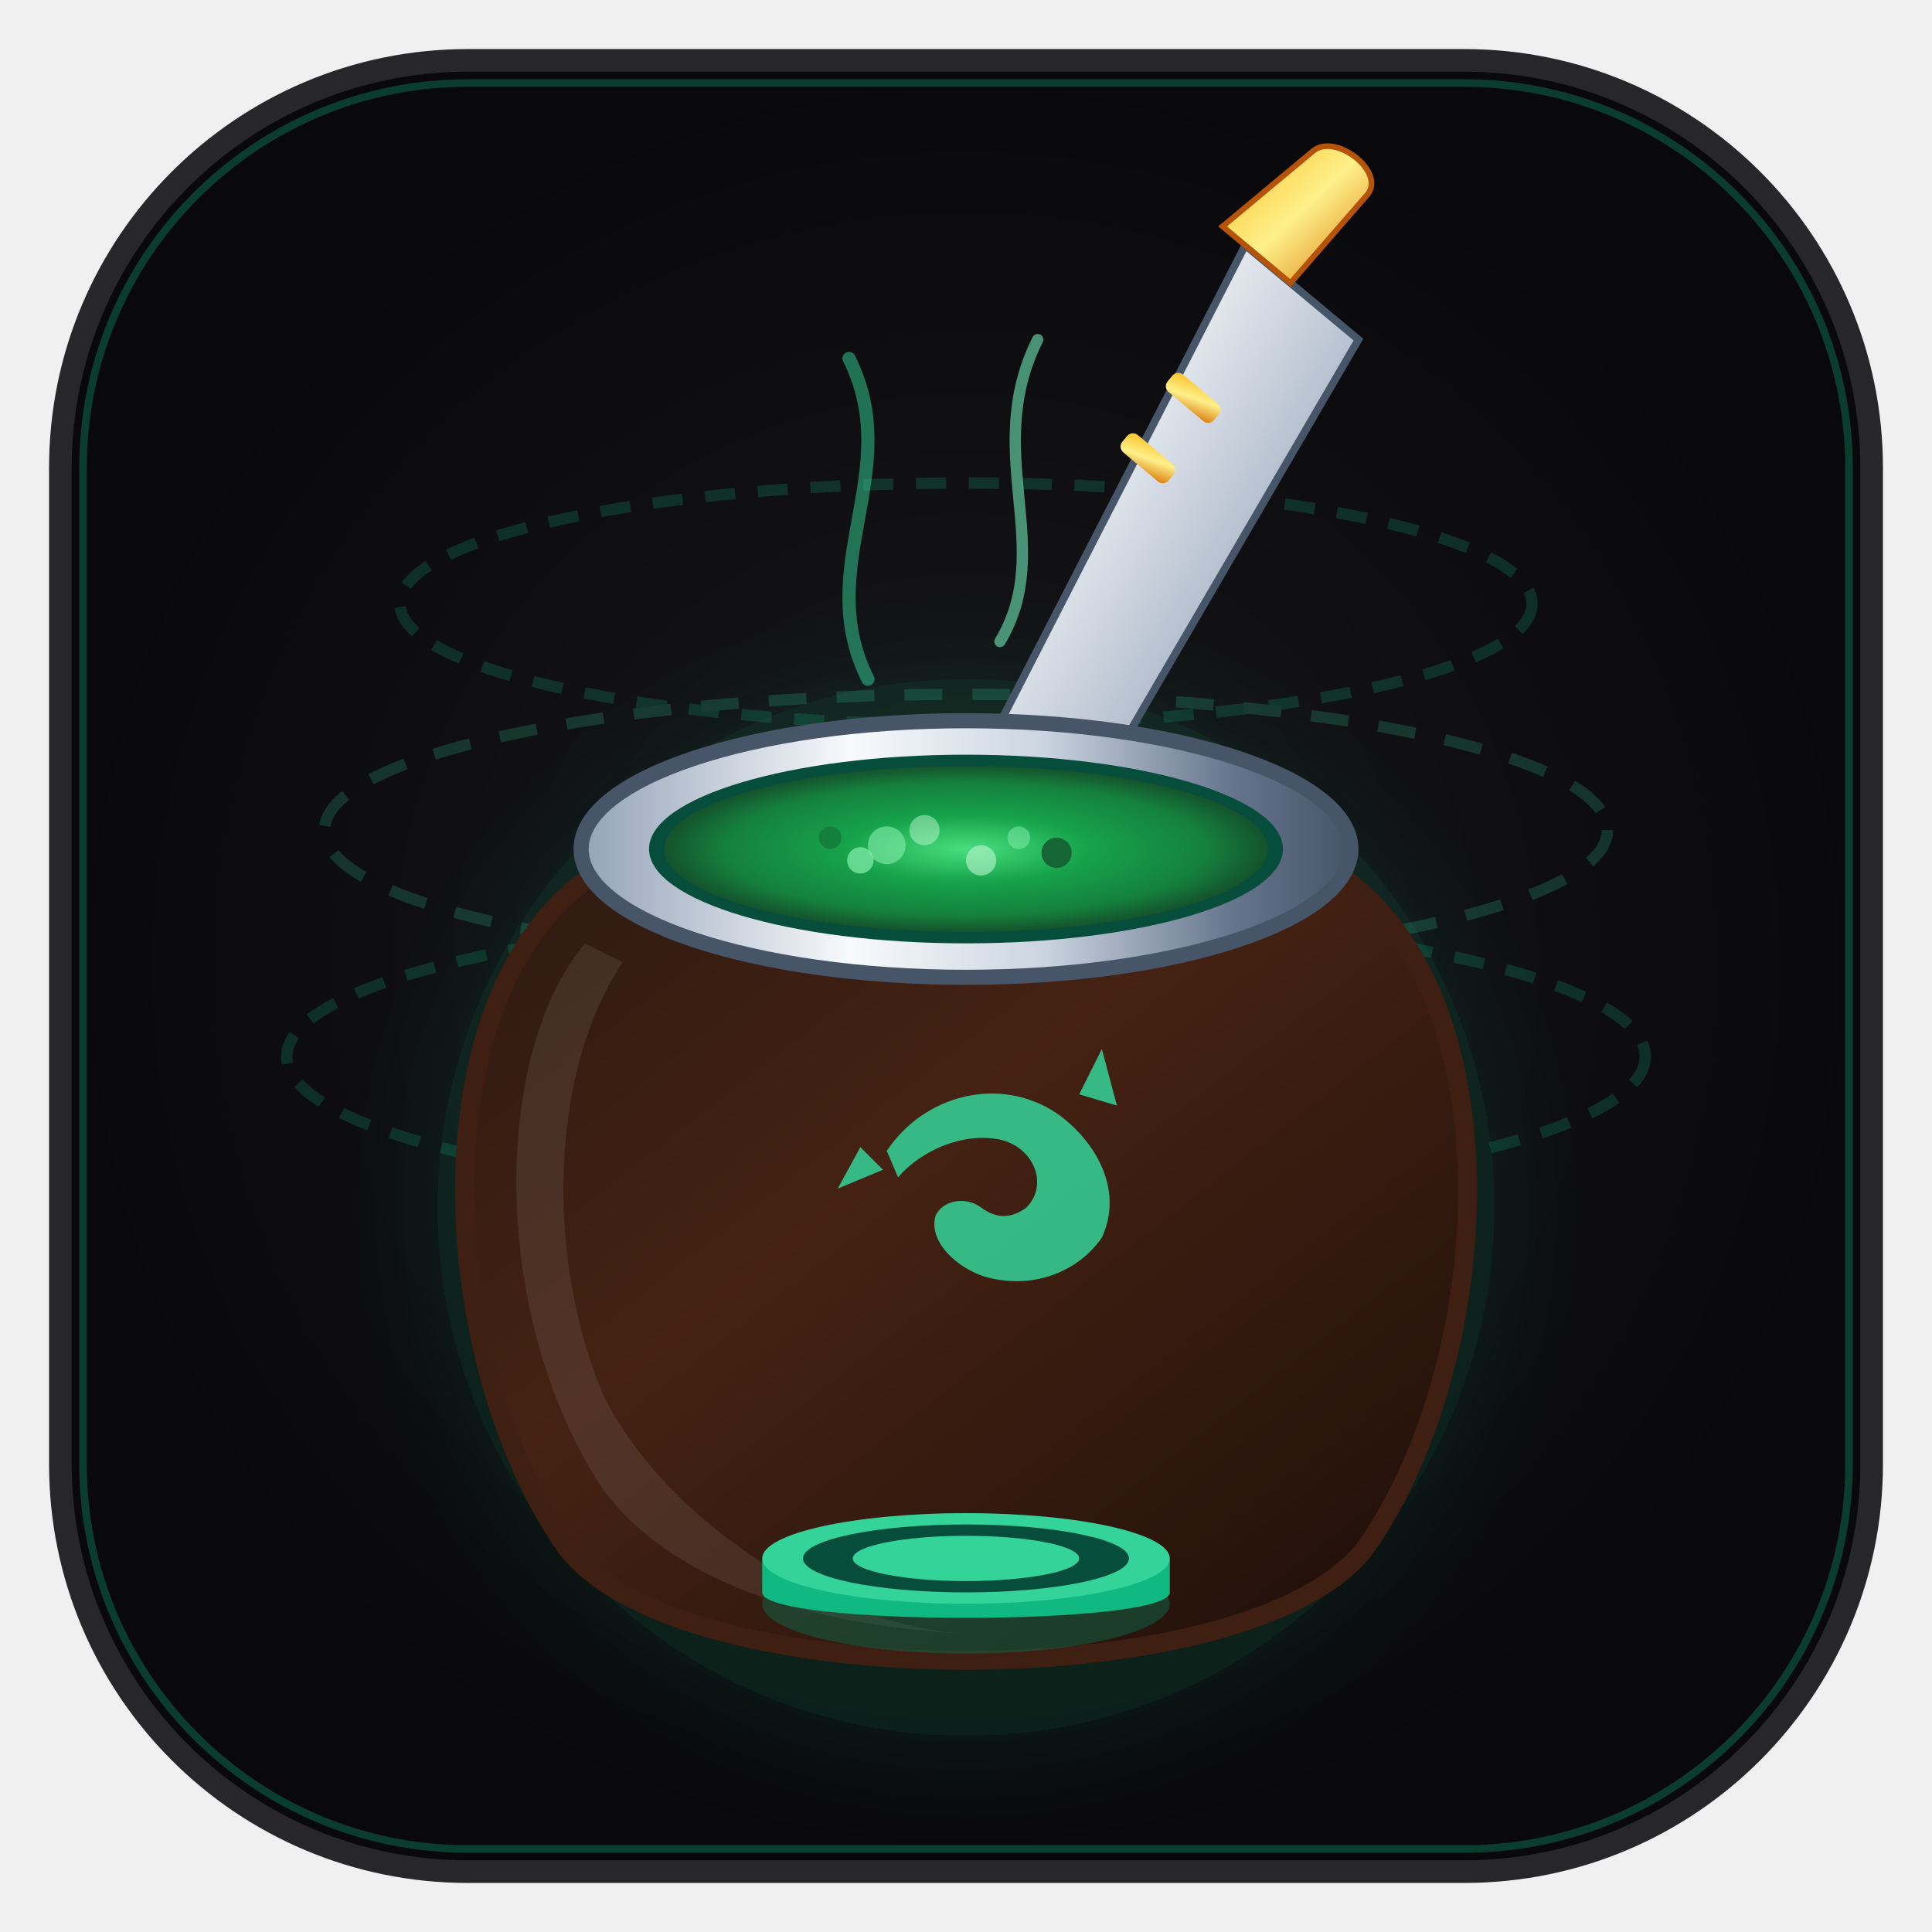
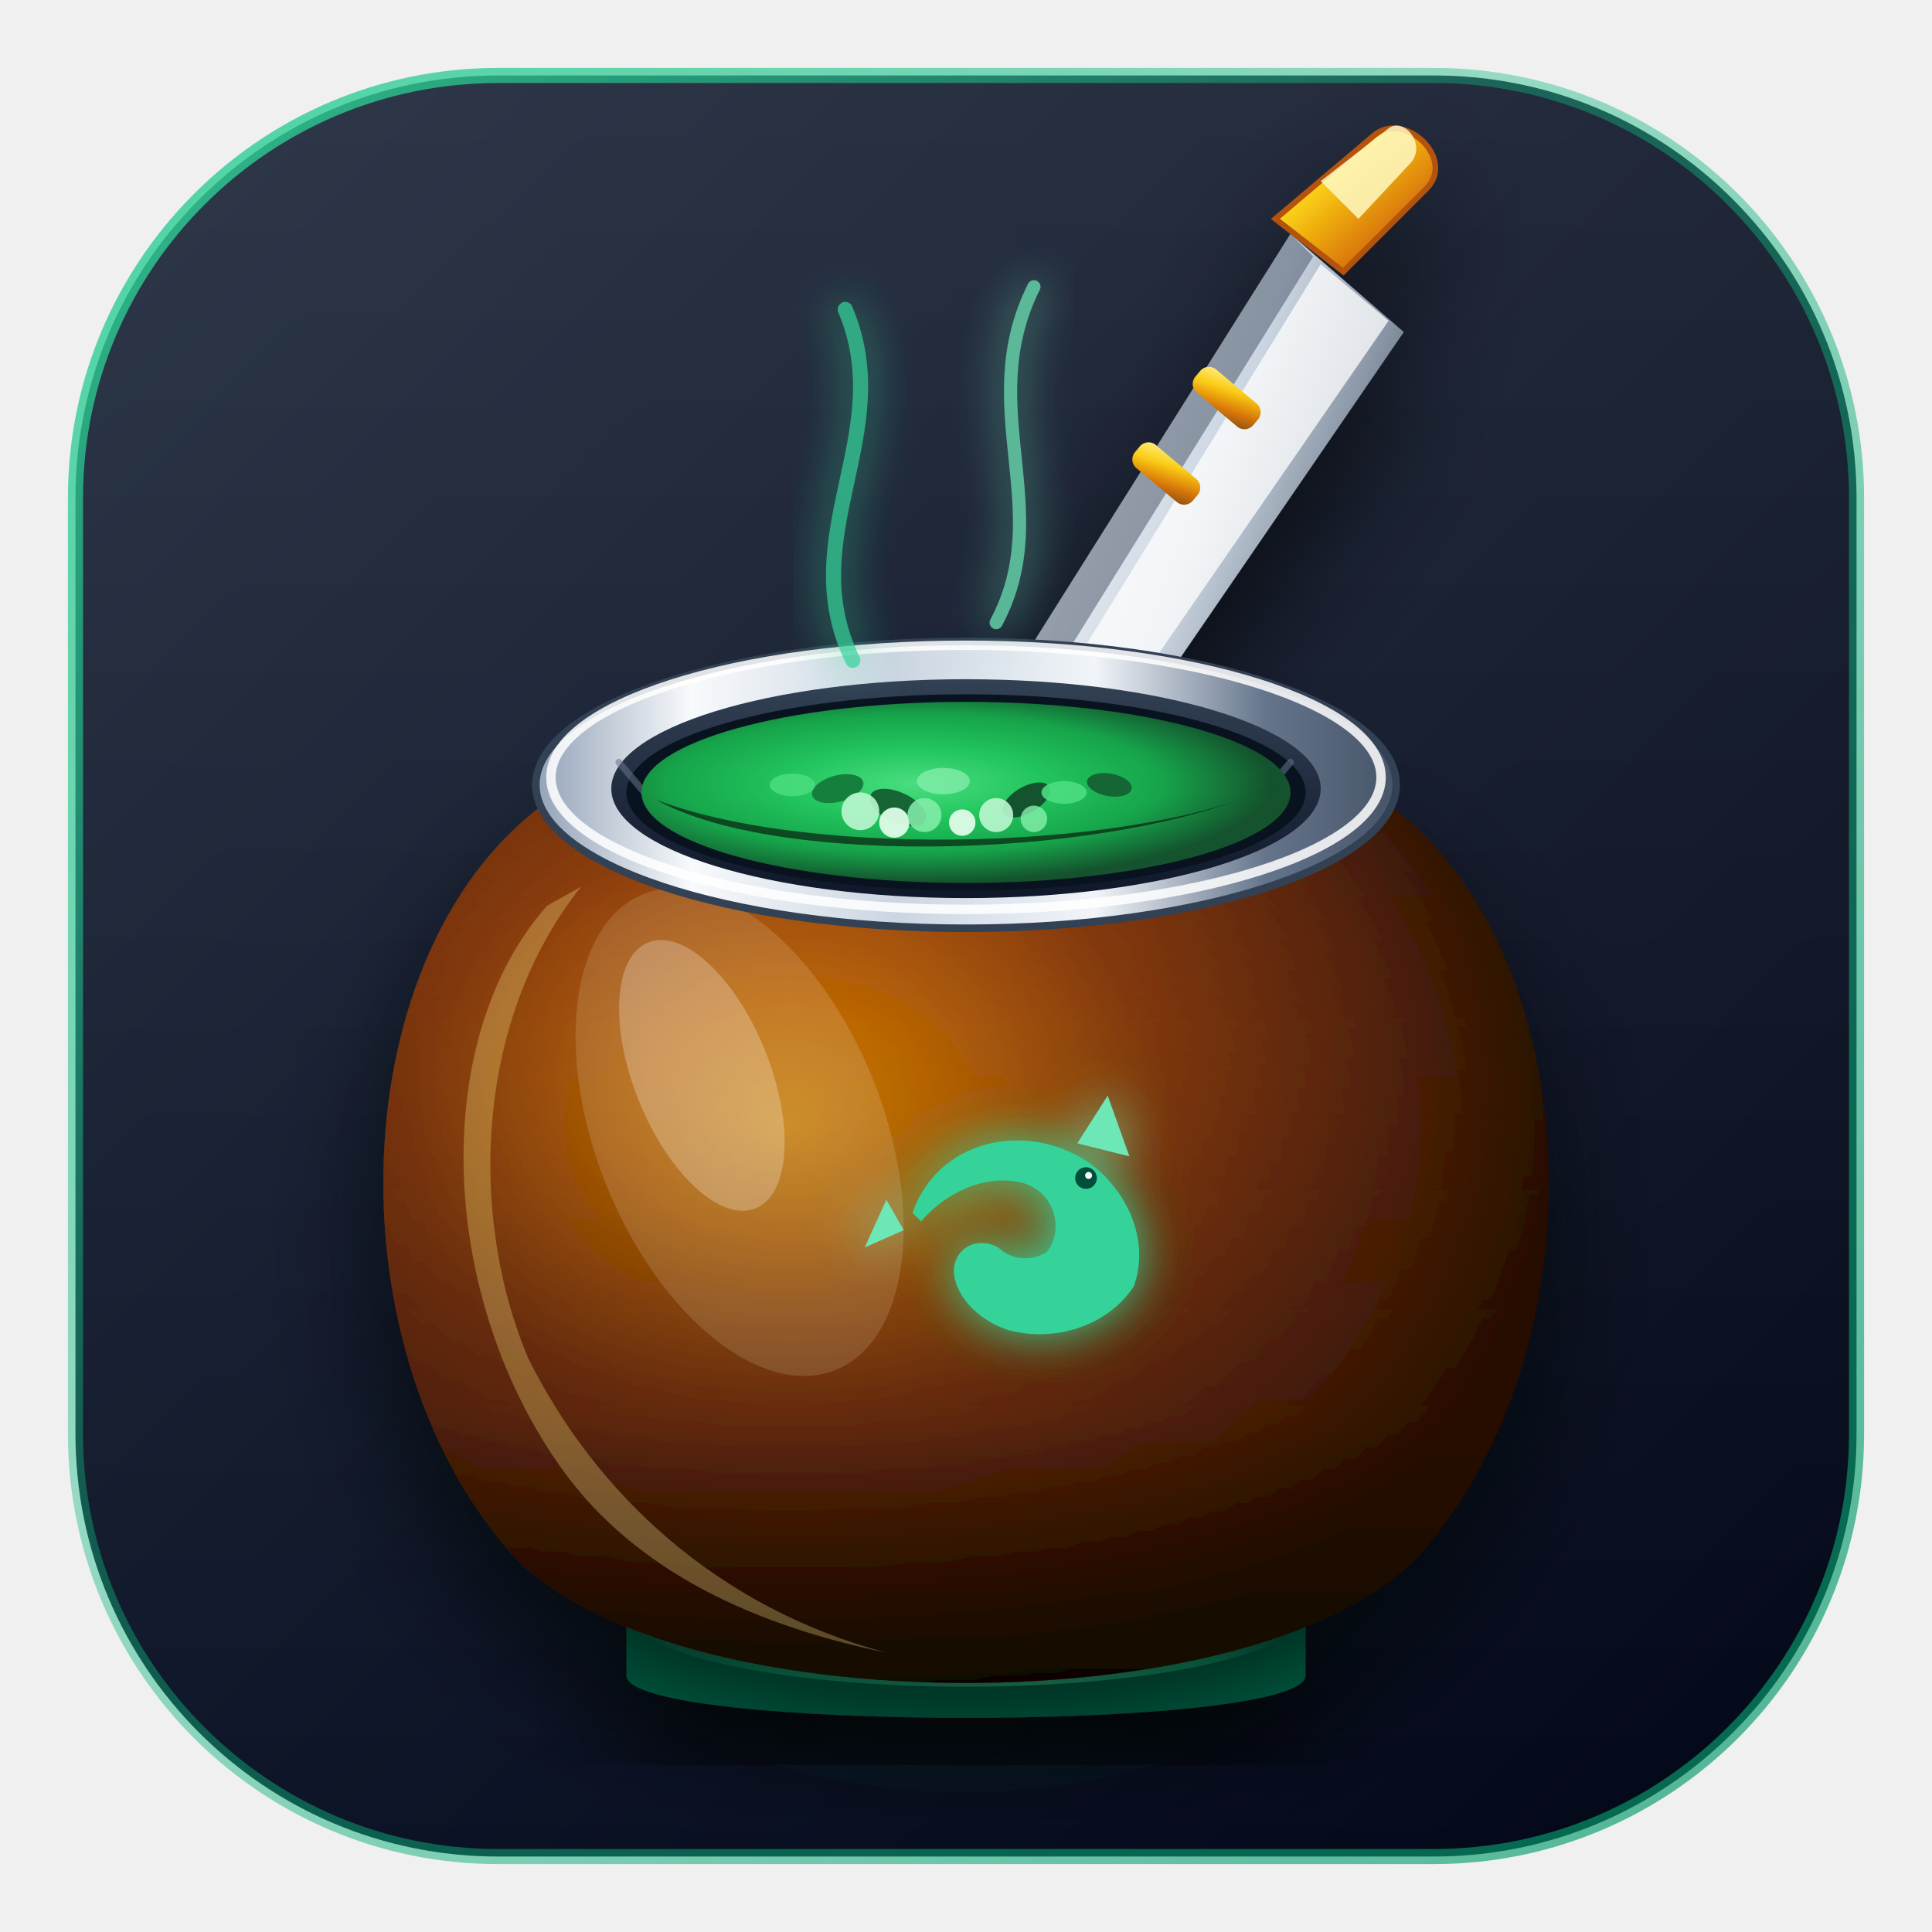
<svg xmlns="http://www.w3.org/2000/svg" viewBox="0 0 512 512" width="100%" height="100%">
  <defs>
-     <radialGradient id="bgGrad" cx="50%" cy="50%" r="50%">
-       <stop offset="0%" stop-color="#18181b" />
-       <stop offset="100%" stop-color="#09090b" />
+     <linearGradient id="bgGrad" x1="0%" y1="0%" x2="100%" y2="100%">
+       <stop offset="0%" stop-color="#1e293b" />
+       <stop offset="45%" stop-color="#0f172a" />
+       <stop offset="100%" stop-color="#020617" />
+     </linearGradient>
+     <linearGradient id="borderGrad" x1="0%" y1="0%" x2="100%" y2="100%">
+       <stop offset="0%" stop-color="#34d399" stop-opacity="0.9" />
+       <stop offset="40%" stop-color="#10b981" stop-opacity="0.4" />
+       <stop offset="100%" stop-color="#059669" stop-opacity="0.7" />
+     </linearGradient>
+     <linearGradient id="topSheen" x1="50%" y1="0%" x2="50%" y2="100%">
+       <stop offset="0%" stop-color="#ffffff" stop-opacity="0.08" />
+       <stop offset="100%" stop-color="#ffffff" stop-opacity="0" />
+     </linearGradient>
+     <radialGradient id="emeraldAura" cx="50%" cy="60%" r="50%">
+       <stop offset="0%" stop-color="#10b981" stop-opacity="0.45" />
+       <stop offset="60%" stop-color="#059669" stop-opacity="0.15" />
+       <stop offset="100%" stop-color="#020617" stop-opacity="0" />
    </radialGradient>
-     <linearGradient id="mateBodyGrad" x1="0%" y1="0%" x2="100%" y2="100%">
-       <stop offset="0%" stop-color="#2d1a10" />
-       <stop offset="40%" stop-color="#452213" />
-       <stop offset="80%" stop-color="#2a150c" />
-       <stop offset="100%" stop-color="#190c07" />
+     <radialGradient id="mateGourdGrad" cx="35%" cy="38%" r="65%">
+       <stop offset="0%" stop-color="#f59e0b" />
+       <stop offset="20%" stop-color="#d97706" />
+       <stop offset="50%" stop-color="#92400e" />
+       <stop offset="80%" stop-color="#5c2609" />
+       <stop offset="100%" stop-color="#2d1305" />
+     </radialGradient>
+     <linearGradient id="mateShadowGrad" x1="50%" y1="0%" x2="50%" y2="100%">
+       <stop offset="0%" stop-color="#000000" stop-opacity="0" />
+       <stop offset="70%" stop-color="#1f0902" stop-opacity="0.4" />
+       <stop offset="100%" stop-color="#0c0401" stop-opacity="0.9" />
    </linearGradient>
    <linearGradient id="silverRimGrad" x1="0%" y1="0%" x2="100%" y2="0%">
      <stop offset="0%" stop-color="#94a3b8" />
-       <stop offset="35%" stop-color="#f8fafc" />
-       <stop offset="60%" stop-color="#cbd5e1" />
+       <stop offset="18%" stop-color="#f8fafc" />
+       <stop offset="42%" stop-color="#cbd5e1" />
+       <stop offset="65%" stop-color="#f1f5f9" />
      <stop offset="85%" stop-color="#64748b" />
      <stop offset="100%" stop-color="#475569" />
    </linearGradient>
-     <linearGradient id="bombillaGrad" x1="0%" y1="0%" x2="100%" y2="100%">
-       <stop offset="0%" stop-color="#e2e8f0" />
-       <stop offset="30%" stop-color="#f8fafc" />
-       <stop offset="70%" stop-color="#94a3b8" />
-       <stop offset="100%" stop-color="#64748b" />
+     <linearGradient id="innerRimGrad" x1="0%" y1="0%" x2="0%" y2="100%">
+       <stop offset="0%" stop-color="#334155" />
+       <stop offset="100%" stop-color="#0f172a" />
    </linearGradient>
-     <linearGradient id="goldGrad" x1="0%" y1="0%" x2="100%" y2="100%">
-       <stop offset="0%" stop-color="#fbbf24" />
-       <stop offset="50%" stop-color="#fef08a" />
-       <stop offset="100%" stop-color="#d97706" />
-     </linearGradient>
-     <radialGradient id="yerbaGrad" cx="50%" cy="50%" r="50%">
+     <radialGradient id="yerbaGrad" cx="42%" cy="45%" r="55%">
      <stop offset="0%" stop-color="#4ade80" />
-       <stop offset="40%" stop-color="#16a34a" />
-       <stop offset="80%" stop-color="#15803d" />
+       <stop offset="35%" stop-color="#22c55e" />
+       <stop offset="70%" stop-color="#16a34a" />
      <stop offset="100%" stop-color="#14532d" />
    </radialGradient>
-     <linearGradient id="dbGreenGrad" x1="0%" y1="0%" x2="100%" y2="100%">
-       <stop offset="0%" stop-color="#34d399" />
-       <stop offset="50%" stop-color="#10b981" />
-       <stop offset="100%" stop-color="#047857" />
+     <linearGradient id="bombillaTubeGrad" x1="0%" y1="0%" x2="100%" y2="50%">
+       <stop offset="0%" stop-color="#94a3b8" />
+       <stop offset="30%" stop-color="#ffffff" />
+       <stop offset="65%" stop-color="#cbd5e1" />
+       <stop offset="100%" stop-color="#475569" />
    </linearGradient>
-     <filter id="mateGlow" x="-20%" y="-20%" width="140%" height="140%">
-       <feGaussianBlur stdDeviation="12" result="blur" />
+     <linearGradient id="goldMouthpiece" x1="0%" y1="0%" x2="100%" y2="100%">
+       <stop offset="0%" stop-color="#fef08a" />
+       <stop offset="35%" stop-color="#facc15" />
+       <stop offset="70%" stop-color="#d97706" />
+       <stop offset="100%" stop-color="#854d0e" />
+     </linearGradient>
+     <linearGradient id="dbCylinderSide" x1="0%" y1="0%" x2="100%" y2="0%">
+       <stop offset="0%" stop-color="#047857" />
+       <stop offset="25%" stop-color="#10b981" />
+       <stop offset="60%" stop-color="#34d399" />
+       <stop offset="85%" stop-color="#10b981" />
+       <stop offset="100%" stop-color="#065f46" />
+     </linearGradient>
+     <linearGradient id="dbCylinderTop" x1="0%" y1="0%" x2="0%" y2="100%">
+       <stop offset="0%" stop-color="#6ee7b7" />
+       <stop offset="100%" stop-color="#10b981" />
+     </linearGradient>
+     <linearGradient id="dolphinGrad" x1="0%" y1="0%" x2="100%" y2="100%">
+       <stop offset="0%" stop-color="#67e8f9" />
+       <stop offset="50%" stop-color="#38bdf8" />
+       <stop offset="100%" stop-color="#0284c7" />
+     </linearGradient>
+     <filter id="mateShadow" x="-15%" y="-15%" width="130%" height="130%">
+       <feDropShadow dx="0" dy="18" stdDeviation="16" flood-color="#000000" flood-opacity="0.65" />
+     </filter>
+     <filter id="softGlow" x="-20%" y="-20%" width="140%" height="140%">
+       <feGaussianBlur stdDeviation="6" result="blur" />
      <feComposite in="SourceGraphic" in2="blur" operator="over" />
    </filter>
  </defs>
-   <rect x="16" y="16" width="480" height="480" rx="108" fill="url(#bgGrad)" stroke="#27272a" stroke-width="6" />
-   <rect x="22" y="22" width="468" height="468" rx="102" fill="none" stroke="#10b981" stroke-width="2" stroke-opacity="0.3" />
-   <g opacity="0.2" transform="translate(0, -20)">
-     <ellipse cx="256" cy="180" rx="150" ry="32" fill="none" stroke="#10b981" stroke-width="3" stroke-dasharray="8 6" />
-     <ellipse cx="256" cy="240" rx="170" ry="36" fill="none" stroke="#34d399" stroke-width="3" stroke-dasharray="10 8" />
-     <ellipse cx="256" cy="300" rx="180" ry="38" fill="none" stroke="#10b981" stroke-width="3" stroke-dasharray="8 6" />
+   <rect x="20" y="20" width="472" height="472" rx="112" fill="url(#bgGrad)" />
+   <rect x="20" y="20" width="472" height="472" rx="112" fill="url(#topSheen)" />
+   <rect x="20" y="20" width="472" height="472" rx="112" fill="none" stroke="url(#borderGrad)" stroke-width="4" />
+   <circle cx="256" cy="300" r="175" fill="url(#emeraldAura)" />
+   <g id="databaseBase" transform="translate(166, 382)" filter="url(#mateShadow)">
+     <path d="M 0 45 C 0 60, 180 60, 180 45 L 180 62 C 180 77, 0 77, 0 62 Z" fill="#047857" />
+     <ellipse cx="90" cy="45" rx="90" ry="20" fill="url(#dbCylinderSide)" />
+     <ellipse cx="90" cy="45" rx="86" ry="17" fill="#065f46" />
+     <path d="M 12 24 C 12 38, 168 38, 168 24 L 168 40 C 168 54, 12 54, 12 40 Z" fill="#059669" />
+     <ellipse cx="90" cy="24" rx="78" ry="17" fill="url(#dbCylinderSide)" />
+     <ellipse cx="90" cy="24" rx="74" ry="14" fill="#047857" />
+     <path d="M 22 5 C 22 18, 158 18, 158 5 L 158 20 C 158 33, 22 33, 22 20 Z" fill="#10b981" />
+     <ellipse cx="90" cy="5" rx="68" ry="15" fill="url(#dbCylinderTop)" />
+     <path d="M 30 25 C 55 35, 125 35, 150 25" fill="none" stroke="#a7f3d0" stroke-width="2.5" opacity="0.6" stroke-linecap="round" />
+     <path d="M 20 46 C 45 56, 135 56, 160 46" fill="none" stroke="#a7f3d0" stroke-width="2.5" opacity="0.45" stroke-linecap="round" />
  </g>
-   <circle cx="256" cy="320" r="140" fill="#10b981" opacity="0.12" filter="url(#mateGlow)" />
-   <g>
-     <path d="M 330 65 L 360 90 L 255 270 L 235 250 Z" fill="url(#bombillaGrad)" stroke="#475569" stroke-width="2" />
-     <path d="M 324 60 L 348 40 C 354 35, 368 46, 362 52 L 342 75 Z" fill="url(#goldGrad)" stroke="#b45309" stroke-width="1.5" />
-     <rect x="312" y="98" width="16" height="6" rx="2" transform="rotate(40 312 98)" fill="url(#goldGrad)" />
-     <rect x="300" y="114" width="16" height="6" rx="2" transform="rotate(40 300 114)" fill="url(#goldGrad)" />
+   <g id="bombilla" filter="url(#mateShadow)">
+     <path d="M 342 62 L 372 88 L 254 260 L 230 240 Z" fill="url(#bombillaTubeGrad)" />
+     <path d="M 350 70 L 368 85 L 254 250 L 244 242 Z" fill="#ffffff" opacity="0.75" />
+     <path d="M 342 62 L 348 68 L 238 245 L 230 240 Z" fill="#334155" opacity="0.45" />
+     <rect x="320" y="96" width="20" height="8" rx="3" transform="rotate(40 320 96)" fill="url(#goldMouthpiece)" />
+     <rect x="304" y="116" width="20" height="8" rx="3" transform="rotate(40 304 116)" fill="url(#goldMouthpiece)" />
+     <path d="M 338 58 L 364 36 C 372 29, 386 42, 378 50 L 356 72 Z" fill="url(#goldMouthpiece)" stroke="#b45309" stroke-width="1.5" />
+     <path d="M 350 48 L 368 34 C 372 31, 378 38, 374 43 L 360 58 Z" fill="#fef9c3" opacity="0.85" />
  </g>
-   <path d="M 160 230             C 110 260, 115 360, 150 410             C 180 450, 332 450, 362 410             C 397 360, 402 260, 352 230             Z" fill="url(#mateBodyGrad)" stroke="#3f1f11" stroke-width="5" />
-   <path d="M 155 250             C 130 280, 130 350, 160 395             C 175 415, 205 430, 256 433             C 215 430, 175 400, 160 370             C 145 335, 145 285, 165 255 Z" fill="#ffffff" opacity="0.08" />
-   <g transform="translate(196, 395) scale(0.6)">
-     <ellipse cx="100" cy="50" rx="90" ry="22" fill="#047857" opacity="0.4" />
-     <path d="M 10 30 C 10 45, 190 45, 190 30 L 190 45 C 190 60, 10 60, 10 45 Z" fill="#10b981" />
-     <ellipse cx="100" cy="30" rx="90" ry="20" fill="#34d399" />
-     <ellipse cx="100" cy="30" rx="72" ry="15" fill="#064e3b" />
-     <ellipse cx="100" cy="30" rx="50" ry="10" fill="#34d399" />
+   <g id="mateCup" filter="url(#mateShadow)">
+     <path d="M 152 208               C 92 242, 85 352, 134 410               C 174 458, 338 458, 378 410               C 427 352, 420 242, 360 208               Z" fill="url(#mateGourdGrad)" />
+     <path d="M 152 208               C 92 242, 85 352, 134 410               C 174 458, 338 458, 378 410               C 427 352, 420 242, 360 208               Z" fill="url(#mateShadowGrad)" />
+     <path d="M 145 240               C 114 275, 116 342, 148 388               C 166 414, 196 430, 235 438               C 190 426, 158 396, 140 360               C 124 322, 126 270, 154 235 Z" fill="#fde68a" opacity="0.3" />
+     <ellipse cx="196" cy="300" rx="38" ry="68" transform="rotate(-22 196 300)" fill="#ffffff" opacity="0.14" />
+     <ellipse cx="186" cy="285" rx="18" ry="38" transform="rotate(-22 186 285)" fill="#ffffff" opacity="0.25" />
+     <g transform="translate(228, 280) scale(1.15)" filter="url(#softGlow)">
+       <path d="M 12 36                 C 18 19, 38 15, 52 24                 C 61 30, 67 42, 63 53                 C 57 62, 45 66, 34 63                 C 25 60, 20 52, 22 47                 C 24 42, 30 42, 33 45                 C 36 47, 40 47, 43 45                 C 47 40, 45 31, 37 29                 C 28 27, 19 32, 14 38                 Z" fill="#34d399" />
+       <polygon points="50,20 57,9 62,23" fill="#6ee7b7" />
+       <polygon points="10,40 1,44 6,33" fill="#6ee7b7" />
+       <circle cx="52" cy="28" r="2.5" fill="#064e3b" />
+       <circle cx="52.6" cy="27.4" r="0.8" fill="#ffffff" />
+     </g>
  </g>
-   <ellipse cx="256" cy="225" rx="102" ry="34" fill="url(#silverRimGrad)" stroke="#475569" stroke-width="4" />
-   <ellipse cx="256" cy="225" rx="84" ry="25" fill="#064e3b" />
-   <ellipse cx="256" cy="225" rx="80" ry="22" fill="url(#yerbaGrad)" />
-   <circle cx="235" cy="224" r="5" fill="#86efac" opacity="0.6" />
-   <circle cx="245" cy="220" r="4" fill="#bbf7d0" opacity="0.5" />
-   <circle cx="228" cy="228" r="3.5" fill="#86efac" opacity="0.7" />
-   <circle cx="260" cy="228" r="4" fill="#bbf7d0" opacity="0.6" />
-   <circle cx="270" cy="222" r="3" fill="#86efac" opacity="0.5" />
-   <circle cx="220" cy="222" r="3" fill="#15803d" />
-   <circle cx="280" cy="226" r="4" fill="#166534" />
-   <path d="M 230 180 C 215 150, 240 125, 225 95" fill="none" stroke="#34d399" stroke-width="3.5" stroke-linecap="round" opacity="0.5" />
-   <path d="M 265 170 C 280 145, 260 120, 275 90" fill="none" stroke="#6ee7b7" stroke-width="3" stroke-linecap="round" opacity="0.6" />
-   <path d="M 235 305             C 245 290, 265 285, 280 295             C 290 302, 298 315, 292 328             C 285 338, 272 342, 260 338             C 252 335, 246 328, 248 322             C 250 318, 256 317, 260 320             C 264 323, 268 323, 272 320             C 278 314, 274 304, 265 302             C 255 300, 244 305, 238 312             Z" fill="#34d399" opacity="0.85" />
-   <polygon points="286,290 292,278 296,293" fill="#34d399" opacity="0.85" />
-   <polygon points="234,310 222,315 228,304" fill="#34d399" opacity="0.85" />
+   <g id="virola">
+     <ellipse cx="256" cy="208" rx="114" ry="38" fill="url(#silverRimGrad)" stroke="#334155" stroke-width="2" />
+     <ellipse cx="256" cy="206" rx="110" ry="35" fill="none" stroke="#ffffff" stroke-width="2.5" opacity="0.85" />
+     <ellipse cx="256" cy="209" rx="94" ry="29" fill="url(#innerRimGrad)" />
+     <ellipse cx="256" cy="210" rx="90" ry="26" fill="#09131f" />
+     <g stroke="#64748b" stroke-width="1.8" opacity="0.55" stroke-linecap="round">
+       <line x1="164" y1="202" x2="175" y2="215" />
+       <line x1="186" y1="208" x2="195" y2="223" />
+       <line x1="212" y1="214" x2="218" y2="230" />
+       <line x1="294" y1="214" x2="288" y2="230" />
+       <line x1="320" y1="208" x2="311" y2="223" />
+       <line x1="342" y1="202" x2="331" y2="215" />
+     </g>
+   </g>
+   <g id="yerba">
+     <ellipse cx="256" cy="210" rx="86" ry="24" fill="url(#yerbaGrad)" />
+     <path d="M 174 212 C 206 230, 296 228, 338 208 C 304 225, 216 228, 174 212 Z" fill="#092813" opacity="0.75" />
+     <ellipse cx="222" cy="209" rx="7" ry="3.5" fill="#15803d" transform="rotate(-15 222 209)" />
+     <ellipse cx="238" cy="214" rx="8" ry="4" fill="#166534" transform="rotate(25 238 214)" />
+     <ellipse cx="272" cy="212" rx="7" ry="3.5" fill="#14532d" transform="rotate(-30 272 212)" />
+     <ellipse cx="294" cy="208" rx="6" ry="3" fill="#166534" transform="rotate(10 294 208)" />
+     <ellipse cx="210" cy="208" rx="6" ry="3" fill="#4ade80" opacity="0.85" />
+     <ellipse cx="250" cy="207" rx="7" ry="3.5" fill="#86efac" opacity="0.75" />
+     <ellipse cx="282" cy="210" rx="6" ry="3" fill="#4ade80" opacity="0.9" />
+     <circle cx="228" cy="215" r="5" fill="#bbf7d0" opacity="0.9" />
+     <circle cx="237" cy="218" r="4" fill="#dcfce7" opacity="0.95" />
+     <circle cx="245" cy="216" r="4.5" fill="#86efac" opacity="0.85" />
+     <circle cx="255" cy="218" r="3.5" fill="#dcfce7" opacity="0.95" />
+     <circle cx="264" cy="216" r="4.5" fill="#bbf7d0" opacity="0.9" />
+     <circle cx="274" cy="217" r="3.5" fill="#86efac" opacity="0.8" />
+   </g>
+   <g opacity="0.75" filter="url(#softGlow)">
+     <path d="M 226 175 C 210 142, 238 115, 224 82" fill="none" stroke="#34d399" stroke-width="4" stroke-linecap="round" />
+     <path d="M 264 165 C 280 135, 258 108, 274 76" fill="none" stroke="#6ee7b7" stroke-width="3.5" stroke-linecap="round" />
+   </g>
</svg>
